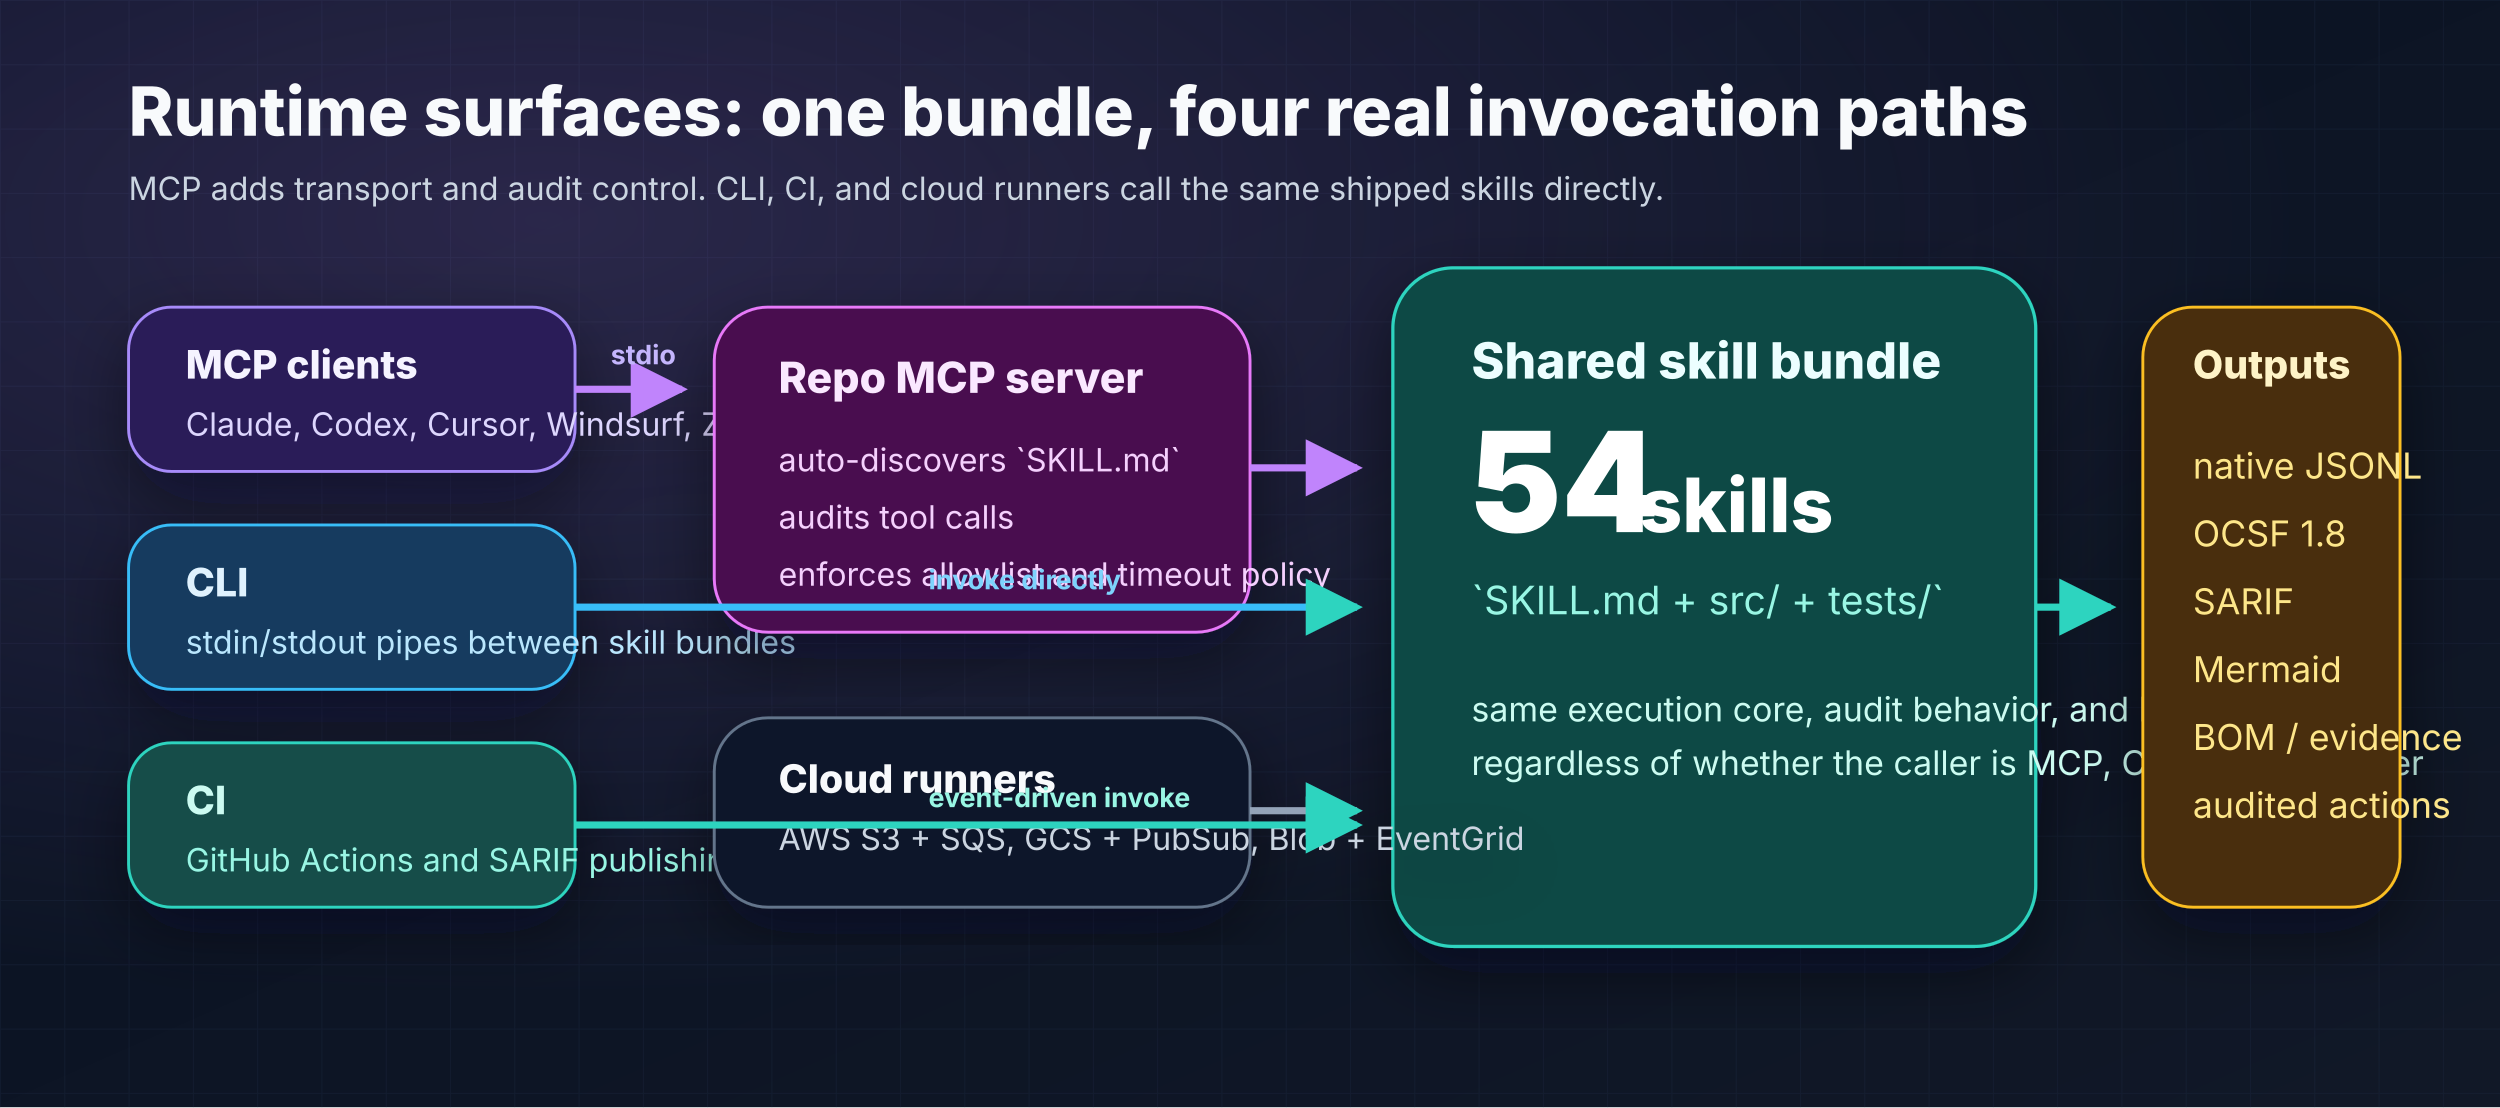
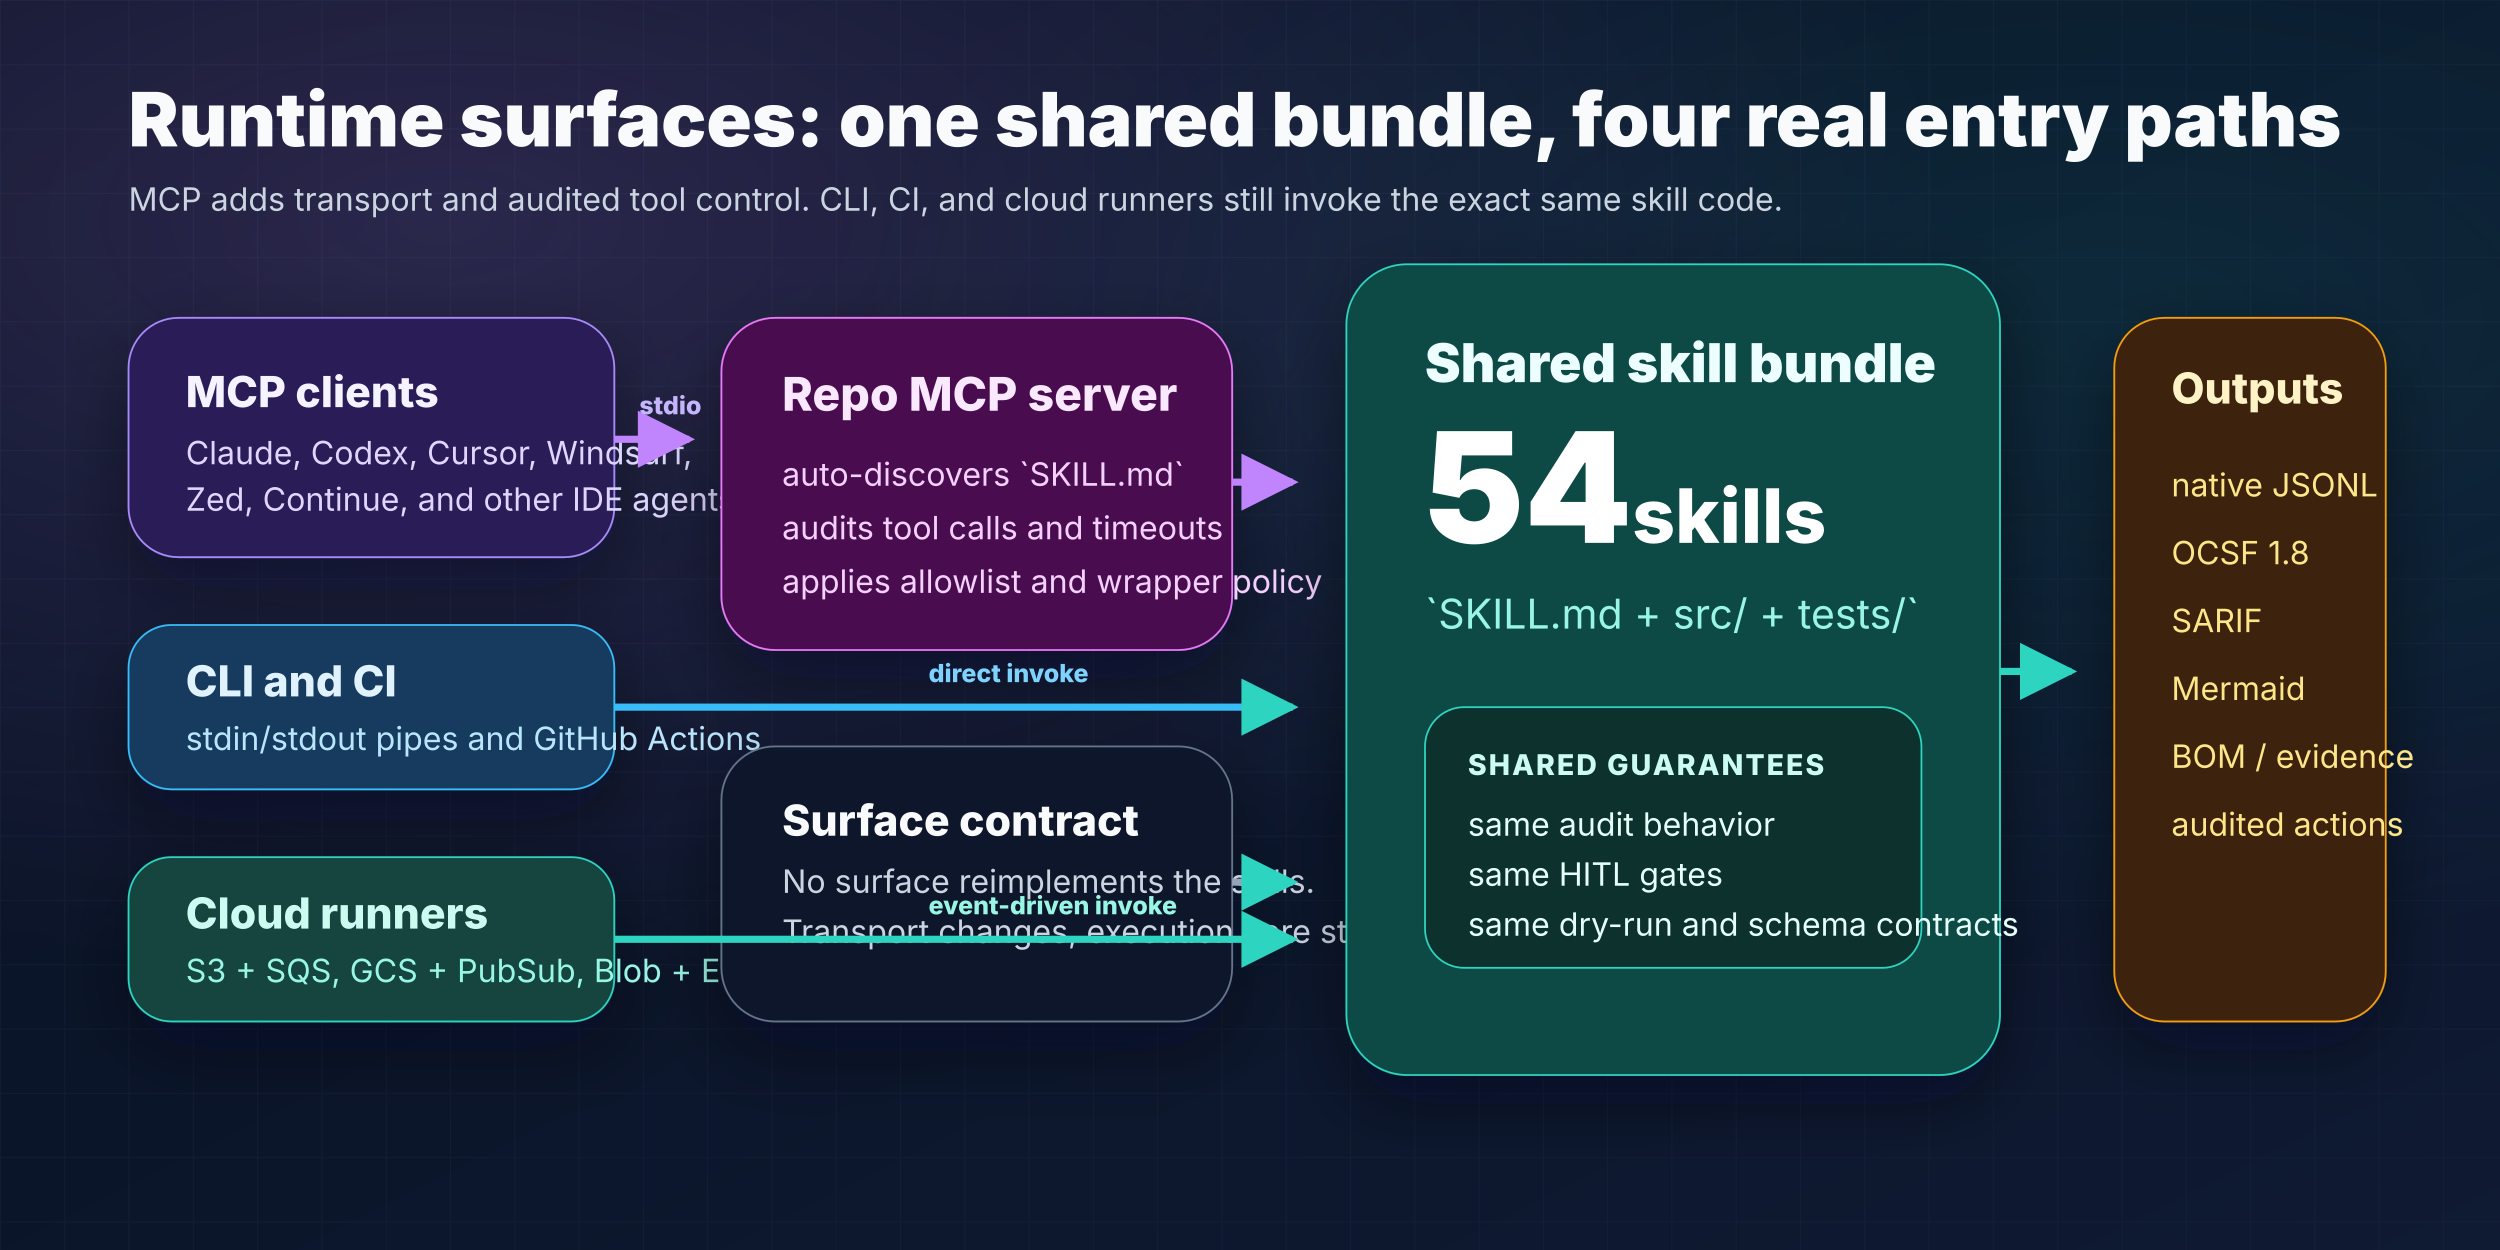
- <svg xmlns="http://www.w3.org/2000/svg" width="1400" height="620" viewBox="0 0 1400 620" role="img" aria-labelledby="runtime-title runtime-desc">
+ <svg xmlns="http://www.w3.org/2000/svg" width="1400" height="700" viewBox="0 0 1400 700" role="img" aria-labelledby="runtime-title runtime-desc">
  <defs>
    <linearGradient id="bg" x1="0" y1="0" x2="1" y2="1">
      <stop offset="0%" stop-color="#081122" />
-       <stop offset="100%" stop-color="#111827" />
+       <stop offset="100%" stop-color="#0f1a33" />
    </linearGradient>
-     <radialGradient id="glow" cx="22%" cy="20%" r="70%">
+     <radialGradient id="glowA" cx="18%" cy="18%" r="60%">
      <stop offset="0%" stop-color="#c084fc" stop-opacity="0.18" />
      <stop offset="100%" stop-color="#c084fc" stop-opacity="0" />
    </radialGradient>
+     <radialGradient id="glowB" cx="84%" cy="26%" r="50%">
+       <stop offset="0%" stop-color="#14b8a6" stop-opacity="0.12" />
+       <stop offset="100%" stop-color="#14b8a6" stop-opacity="0" />
+     </radialGradient>
    <pattern id="grid" x="0" y="0" width="36" height="36" patternUnits="userSpaceOnUse">
-       <path d="M36 0H0V36" fill="none" stroke="#1f2a44" stroke-opacity="0.35" stroke-width="1" />
+       <path d="M36 0H0V36" fill="none" stroke="#1f2a44" stroke-opacity="0.36" stroke-width="1" />
    </pattern>
    <filter id="shadow" x="-20%" y="-20%" width="140%" height="140%">
-       <feDropShadow dx="0" dy="14" stdDeviation="18" flood-color="#020617" flood-opacity="0.45" />
+       <feDropShadow dx="0" dy="16" stdDeviation="20" flood-color="#020617" flood-opacity="0.42" />
    </filter>
    <marker id="arrowPurple" viewBox="0 0 10 10" refX="9" refY="5" markerWidth="8" markerHeight="8" orient="auto">
      <path d="M0 0L10 5L0 10z" fill="#c084fc" />
    </marker>
    <marker id="arrowTeal" viewBox="0 0 10 10" refX="9" refY="5" markerWidth="8" markerHeight="8" orient="auto">
      <path d="M0 0L10 5L0 10z" fill="#2dd4bf" />
    </marker>
  </defs>
-   <rect width="1400" height="620" fill="url(#bg)" />
-   <rect width="1400" height="620" fill="url(#grid)" />
-   <rect width="1400" height="620" fill="url(#glow)" />
+   <rect width="1400" height="700" fill="url(#bg)" />
+   <rect width="1400" height="700" fill="url(#grid)" />
+   <rect width="1400" height="700" fill="url(#glowA)" />
+   <rect width="1400" height="700" fill="url(#glowB)" />
  <g font-family="Inter, Arial, sans-serif">
-     <text x="72" y="76" font-size="38" font-weight="800" fill="#f8fafc">Runtime surfaces: one bundle, four real invocation paths</text>
-     <text x="72" y="112" font-size="18" fill="#cbd5e1">MCP adds transport and audit control. CLI, CI, and cloud runners call the same shipped skills directly.</text>
+     <text x="72" y="82" font-size="42" font-weight="900" fill="#f8fafc">Runtime surfaces: one shared bundle, four real entry paths</text>
+     <text x="72" y="118" font-size="18" fill="#cbd5e1">MCP adds transport and audited tool control. CLI, CI, and cloud runners still invoke the exact same skill code.</text>
    <g filter="url(#shadow)">
-       <rect x="72" y="172" width="250" height="92" rx="24" fill="#2b1d59" stroke="#a78bfa" stroke-width="1.6" />
-       <text x="104" y="212" font-size="22" font-weight="800" fill="#f5f3ff">MCP clients</text>
-       <text x="104" y="244" font-size="18" fill="#ddd6fe">Claude, Codex, Cursor, Windsurf, Zed</text>
-       <rect x="72" y="294" width="250" height="92" rx="24" fill="#123b5f" stroke="#38bdf8" stroke-width="1.6" />
-       <text x="104" y="334" font-size="22" font-weight="800" fill="#e0f2fe">CLI</text>
-       <text x="104" y="366" font-size="18" fill="#bae6fd">stdin/stdout pipes between skill bundles</text>
-       <rect x="72" y="416" width="250" height="92" rx="24" fill="#134e4a" stroke="#2dd4bf" stroke-width="1.6" />
-       <text x="104" y="456" font-size="22" font-weight="800" fill="#ccfbf1">CI</text>
-       <text x="104" y="488" font-size="18" fill="#99f6e4">GitHub Actions and SARIF publishing</text>
+       <rect x="72" y="178" width="272" height="134" rx="28" fill="#2c1a57" stroke="#a78bfa" />
+       <text x="104" y="228" font-size="24" font-weight="800" fill="#f5f3ff">MCP clients</text>
+       <text x="104" y="260" font-size="18" fill="#ddd6fe">Claude, Codex, Cursor, Windsurf,</text>
+       <text x="104" y="286" font-size="18" fill="#ddd6fe">Zed, Continue, and other IDE agents</text>
+       <rect x="72" y="350" width="272" height="92" rx="24" fill="#123b5f" stroke="#38bdf8" />
+       <text x="104" y="390" font-size="24" font-weight="800" fill="#e0f2fe">CLI and CI</text>
+       <text x="104" y="420" font-size="18" fill="#bae6fd">stdin/stdout pipes and GitHub Actions</text>
+       <rect x="72" y="480" width="272" height="92" rx="24" fill="#12443f" stroke="#2dd4bf" />
+       <text x="104" y="520" font-size="24" font-weight="800" fill="#ccfbf1">Cloud runners</text>
+       <text x="104" y="550" font-size="18" fill="#99f6e4">S3 + SQS, GCS + PubSub, Blob + EventGrid</text>
    </g>
    <g filter="url(#shadow)">
-       <rect x="400" y="172" width="300" height="182" rx="30" fill="#4a114f" stroke="#e879f9" stroke-width="1.6" />
-       <text x="436" y="220" font-size="24" font-weight="800" fill="#fae8ff">Repo MCP server</text>
-       <text x="436" y="264" font-size="18" fill="#f5d0fe">auto-discovers `SKILL.md`</text>
-       <text x="436" y="296" font-size="18" fill="#f5d0fe">audits tool calls</text>
-       <text x="436" y="328" font-size="18" fill="#f5d0fe">enforces allowlist and timeout policy</text>
+       <rect x="404" y="178" width="286" height="186" rx="30" fill="#4a114f" stroke="#e879f9" />
+       <text x="438" y="230" font-size="26" font-weight="800" fill="#fae8ff">Repo MCP server</text>
+       <text x="438" y="272" font-size="18" fill="#f5d0fe">auto-discovers `SKILL.md`</text>
+       <text x="438" y="302" font-size="18" fill="#f5d0fe">audits tool calls and timeouts</text>
+       <text x="438" y="332" font-size="18" fill="#f5d0fe">applies allowlist and wrapper policy</text>
+       <rect x="404" y="418" width="286" height="154" rx="30" fill="#0f172a" stroke="#64748b" />
+       <text x="438" y="468" font-size="24" font-weight="800" fill="#f8fafc">Surface contract</text>
+       <text x="438" y="500" font-size="18" fill="#cbd5e1">No surface reimplements the skills.</text>
+       <text x="438" y="528" font-size="18" fill="#cbd5e1">Transport changes, execution core stays the same.</text>
    </g>
    <g filter="url(#shadow)">
-       <rect x="780" y="150" width="360" height="380" rx="34" fill="#0b4a44" stroke="#2dd4bf" stroke-width="1.8" />
-       <text x="824" y="212" font-size="28" font-weight="800" fill="#ecfeff">Shared skill bundle</text>
-       <text x="824" y="298" font-size="78" font-weight="900" fill="#ffffff">54</text>
-       <text x="918" y="298" font-size="42" font-weight="800" fill="#ffffff">skills</text>
-       <text x="824" y="344" font-size="22" fill="#99f6e4">`SKILL.md + src/ + tests/`</text>
-       <text x="824" y="404" font-size="19" fill="#ccfbf1">same execution core, audit behavior, and HITL gates</text>
-       <text x="824" y="434" font-size="19" fill="#ccfbf1">regardless of whether the caller is MCP, CLI, CI, or a runner</text>
+       <rect x="754" y="148" width="366" height="454" rx="34" fill="#0b4a44" stroke="#2dd4bf" />
+       <text x="798" y="214" font-size="30" font-weight="900" fill="#ecfeff">Shared skill bundle</text>
+       <text x="798" y="304" font-size="86" font-weight="900" fill="#ffffff">54</text>
+       <text x="914" y="304" font-size="42" font-weight="800" fill="#ffffff">skills</text>
+       <text x="798" y="352" font-size="23" fill="#99f6e4">`SKILL.md + src/ + tests/`</text>
+       <rect x="798" y="396" width="278" height="146" rx="22" fill="#08302d" stroke="#2dd4bf" />
+       <text x="822" y="434" font-size="16" font-weight="800" fill="#ccfbf1" letter-spacing="1.1">SHARED GUARANTEES</text>
+       <text x="822" y="468" font-size="18" fill="#e6fffb">same audit behavior</text>
+       <text x="822" y="496" font-size="18" fill="#e6fffb">same HITL gates</text>
+       <text x="822" y="524" font-size="18" fill="#e6fffb">same dry-run and schema contracts</text>
    </g>
    <g filter="url(#shadow)">
-       <rect x="1200" y="172" width="144" height="336" rx="28" fill="#4a2d09" stroke="#fbbf24" stroke-width="1.6" />
-       <text x="1228" y="212" font-size="22" font-weight="800" fill="#fef3c7">Outputs</text>
-       <g font-size="20" fill="#fde68a">
-         <text x="1228" y="268">native JSONL</text>
-         <text x="1228" y="306">OCSF 1.8</text>
-         <text x="1228" y="344">SARIF</text>
-         <text x="1228" y="382">Mermaid</text>
-         <text x="1228" y="420">BOM / evidence</text>
-         <text x="1228" y="458">audited actions</text>
-       </g>
+       <rect x="1184" y="178" width="152" height="394" rx="28" fill="#3c2407" stroke="#f59e0b" />
+       <text x="1216" y="226" font-size="24" font-weight="800" fill="#fef3c7">Outputs</text>
+       <text x="1216" y="278" font-size="18" fill="#fde68a">native JSONL</text>
+       <text x="1216" y="316" font-size="18" fill="#fde68a">OCSF 1.8</text>
+       <text x="1216" y="354" font-size="18" fill="#fde68a">SARIF</text>
+       <text x="1216" y="392" font-size="18" fill="#fde68a">Mermaid</text>
+       <text x="1216" y="430" font-size="18" fill="#fde68a">BOM / evidence</text>
+       <text x="1216" y="468" font-size="18" fill="#fde68a">audited actions</text>
    </g>
-     <g filter="url(#shadow)">
-       <rect x="400" y="402" width="300" height="106" rx="30" fill="#0f172a" stroke="#64748b" stroke-width="1.6" />
-       <text x="436" y="444" font-size="22" font-weight="800" fill="#f8fafc">Cloud runners</text>
-       <text x="436" y="476" font-size="18" fill="#cbd5e1">AWS S3 + SQS, GCS + PubSub, Blob + EventGrid</text>
-     </g>
-     <path d="M322 218H382" stroke="#c084fc" stroke-width="4" fill="none" marker-end="url(#arrowPurple)" />
-     <path d="M322 340H760" stroke="#38bdf8" stroke-width="4" fill="none" marker-end="url(#arrowTeal)" />
-     <path d="M322 462H760" stroke="#2dd4bf" stroke-width="4" fill="none" marker-end="url(#arrowTeal)" />
-     <path d="M700 262H760" stroke="#c084fc" stroke-width="4" fill="none" marker-end="url(#arrowPurple)" />
-     <path d="M700 454H760" stroke="#94a3b8" stroke-width="4" fill="none" marker-end="url(#arrowTeal)" />
-     <path d="M1140 340H1182" stroke="#2dd4bf" stroke-width="4" fill="none" marker-end="url(#arrowTeal)" />
-     <text x="342" y="204" font-size="15" font-weight="700" fill="#c4b5fd">stdio</text>
-     <text x="520" y="330" font-size="15" font-weight="700" fill="#7dd3fc">invoke directly</text>
-     <text x="520" y="452" font-size="15" font-weight="700" fill="#99f6e4">event-driven invoke</text>
+     <path d="M344 246H386" stroke="#c084fc" stroke-width="4" fill="none" marker-end="url(#arrowPurple)" />
+     <path d="M344 396H724" stroke="#38bdf8" stroke-width="4" fill="none" marker-end="url(#arrowTeal)" />
+     <path d="M344 526H724" stroke="#2dd4bf" stroke-width="4" fill="none" marker-end="url(#arrowTeal)" />
+     <path d="M690 270H724" stroke="#c084fc" stroke-width="4" fill="none" marker-end="url(#arrowPurple)" />
+     <path d="M690 494H724" stroke="#94a3b8" stroke-width="4" fill="none" marker-end="url(#arrowTeal)" />
+     <path d="M1120 376H1160" stroke="#2dd4bf" stroke-width="4" fill="none" marker-end="url(#arrowTeal)" />
+     <text x="358" y="232" font-size="14" font-weight="800" fill="#c4b5fd">stdio</text>
+     <text x="520" y="382" font-size="14" font-weight="800" fill="#7dd3fc">direct invoke</text>
+     <text x="520" y="512" font-size="14" font-weight="800" fill="#99f6e4">event-driven invoke</text>
  </g>
</svg>
